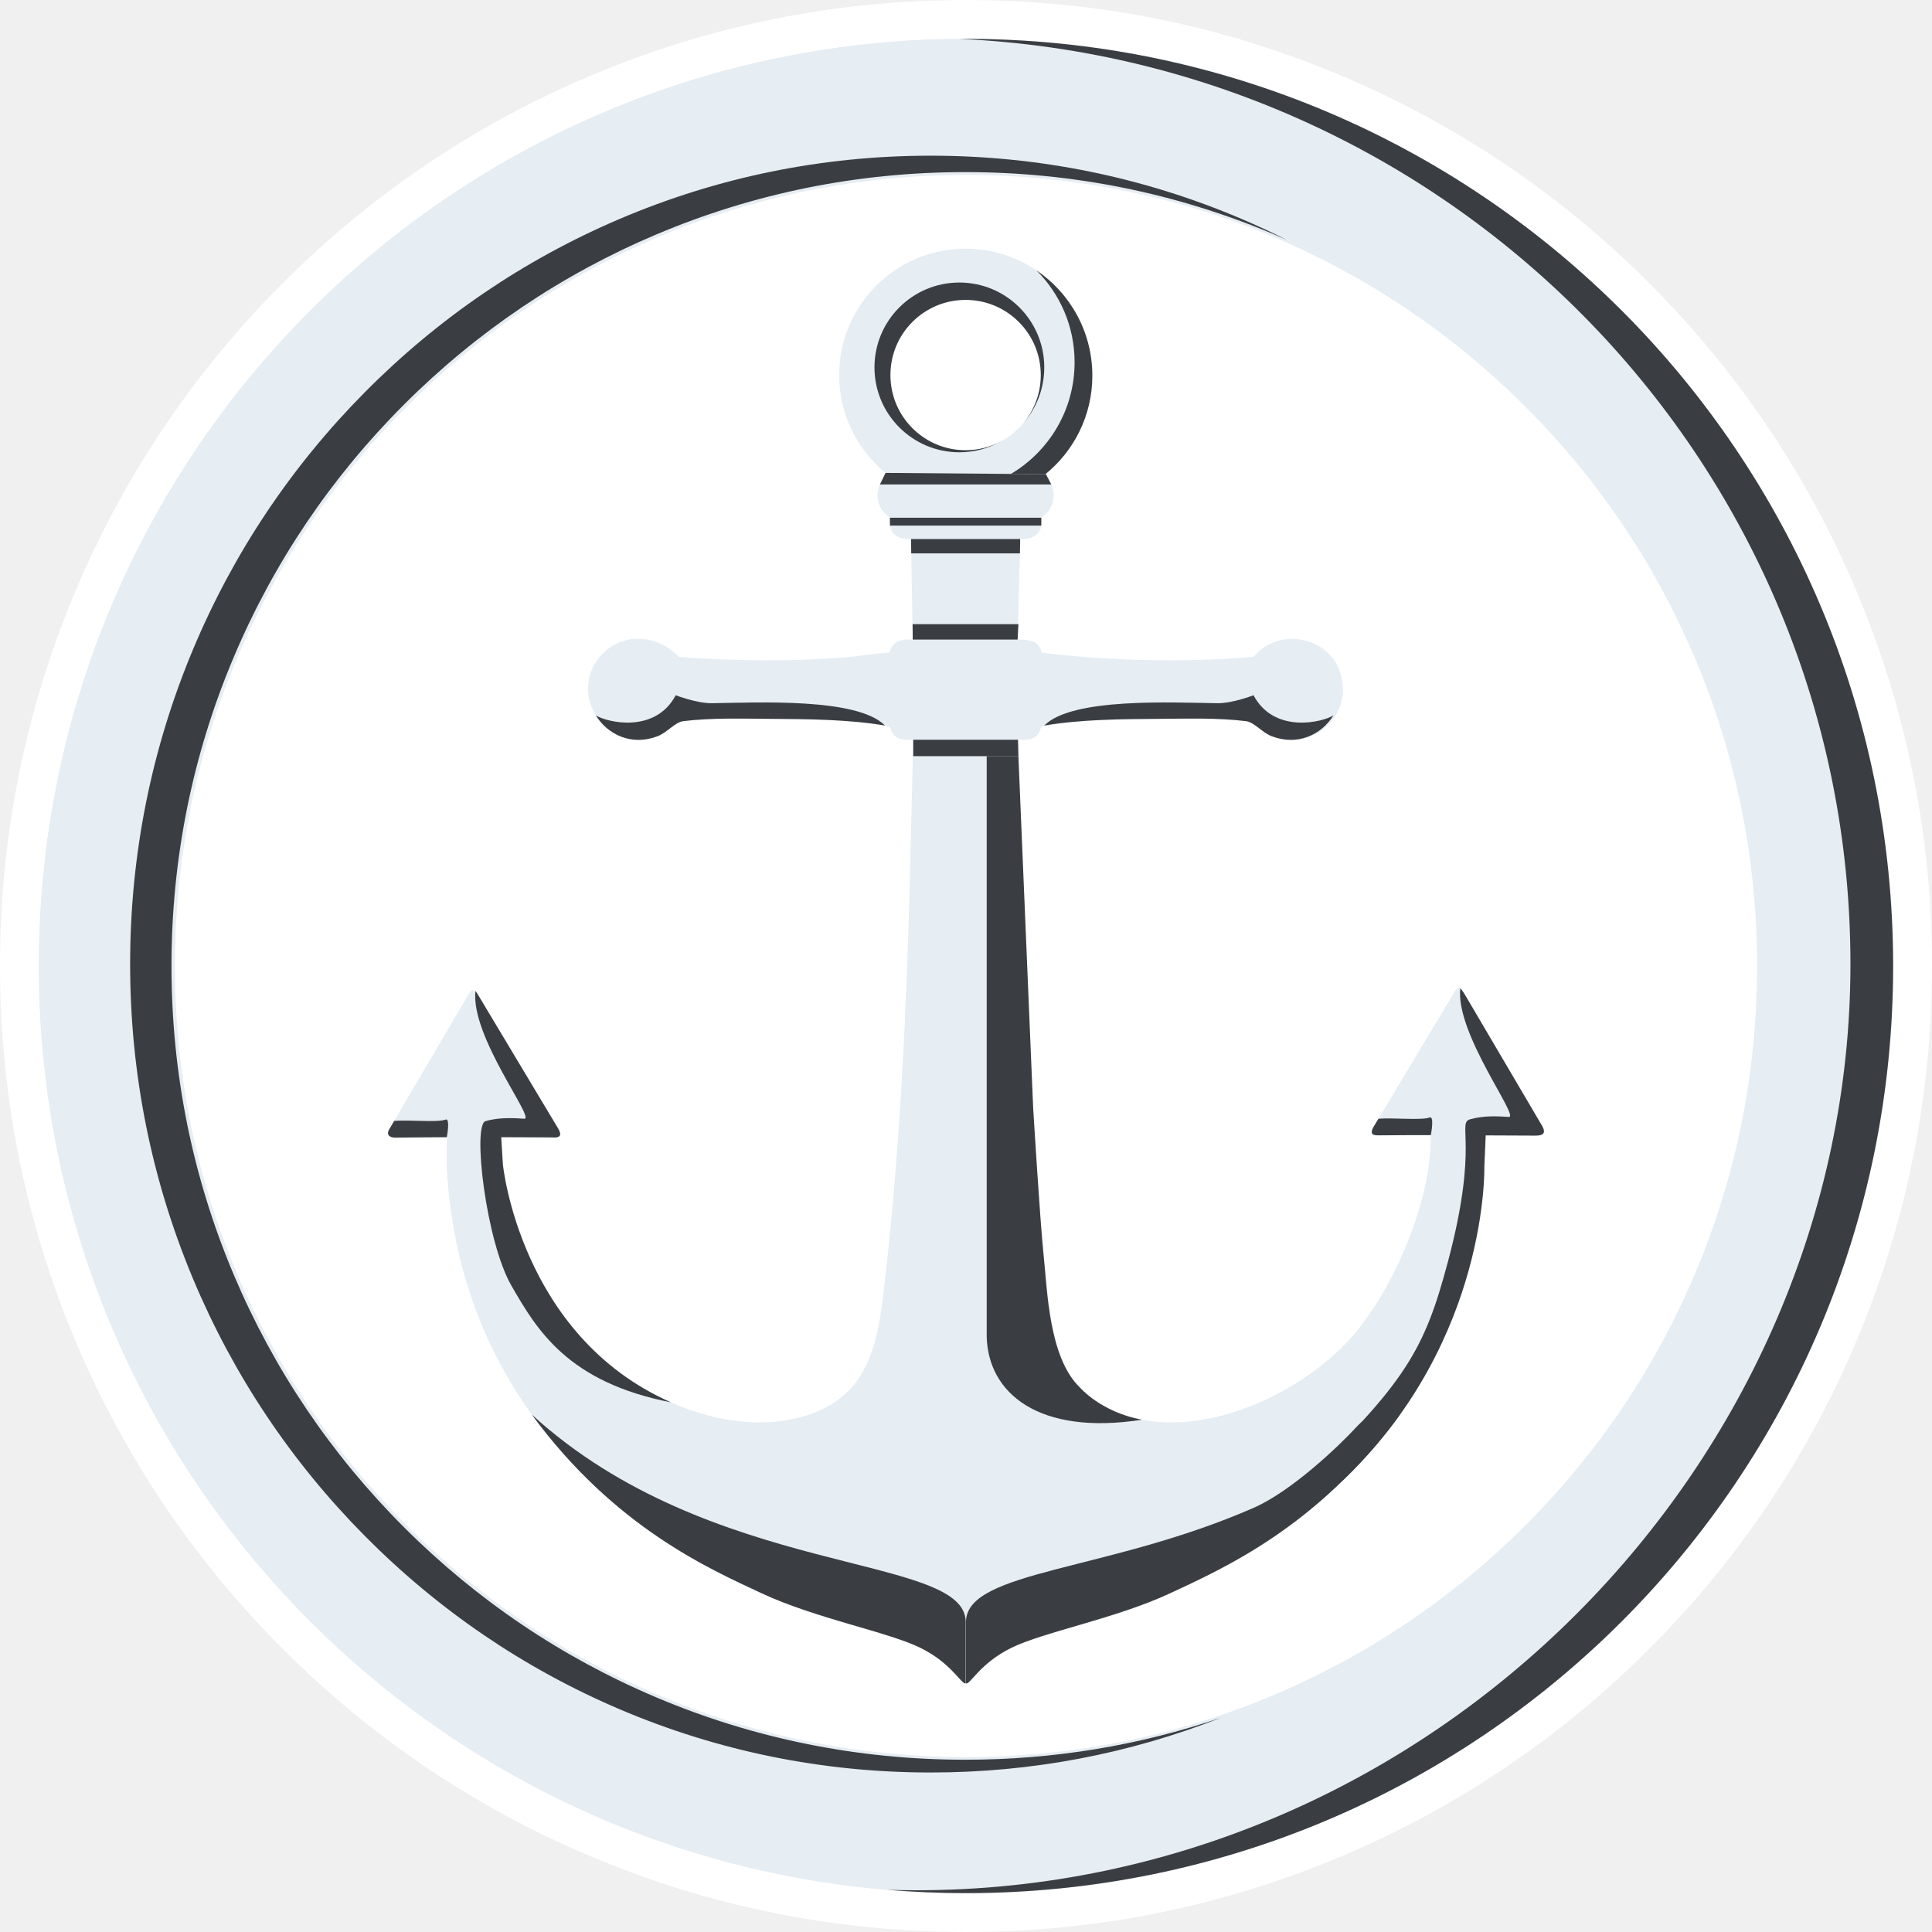
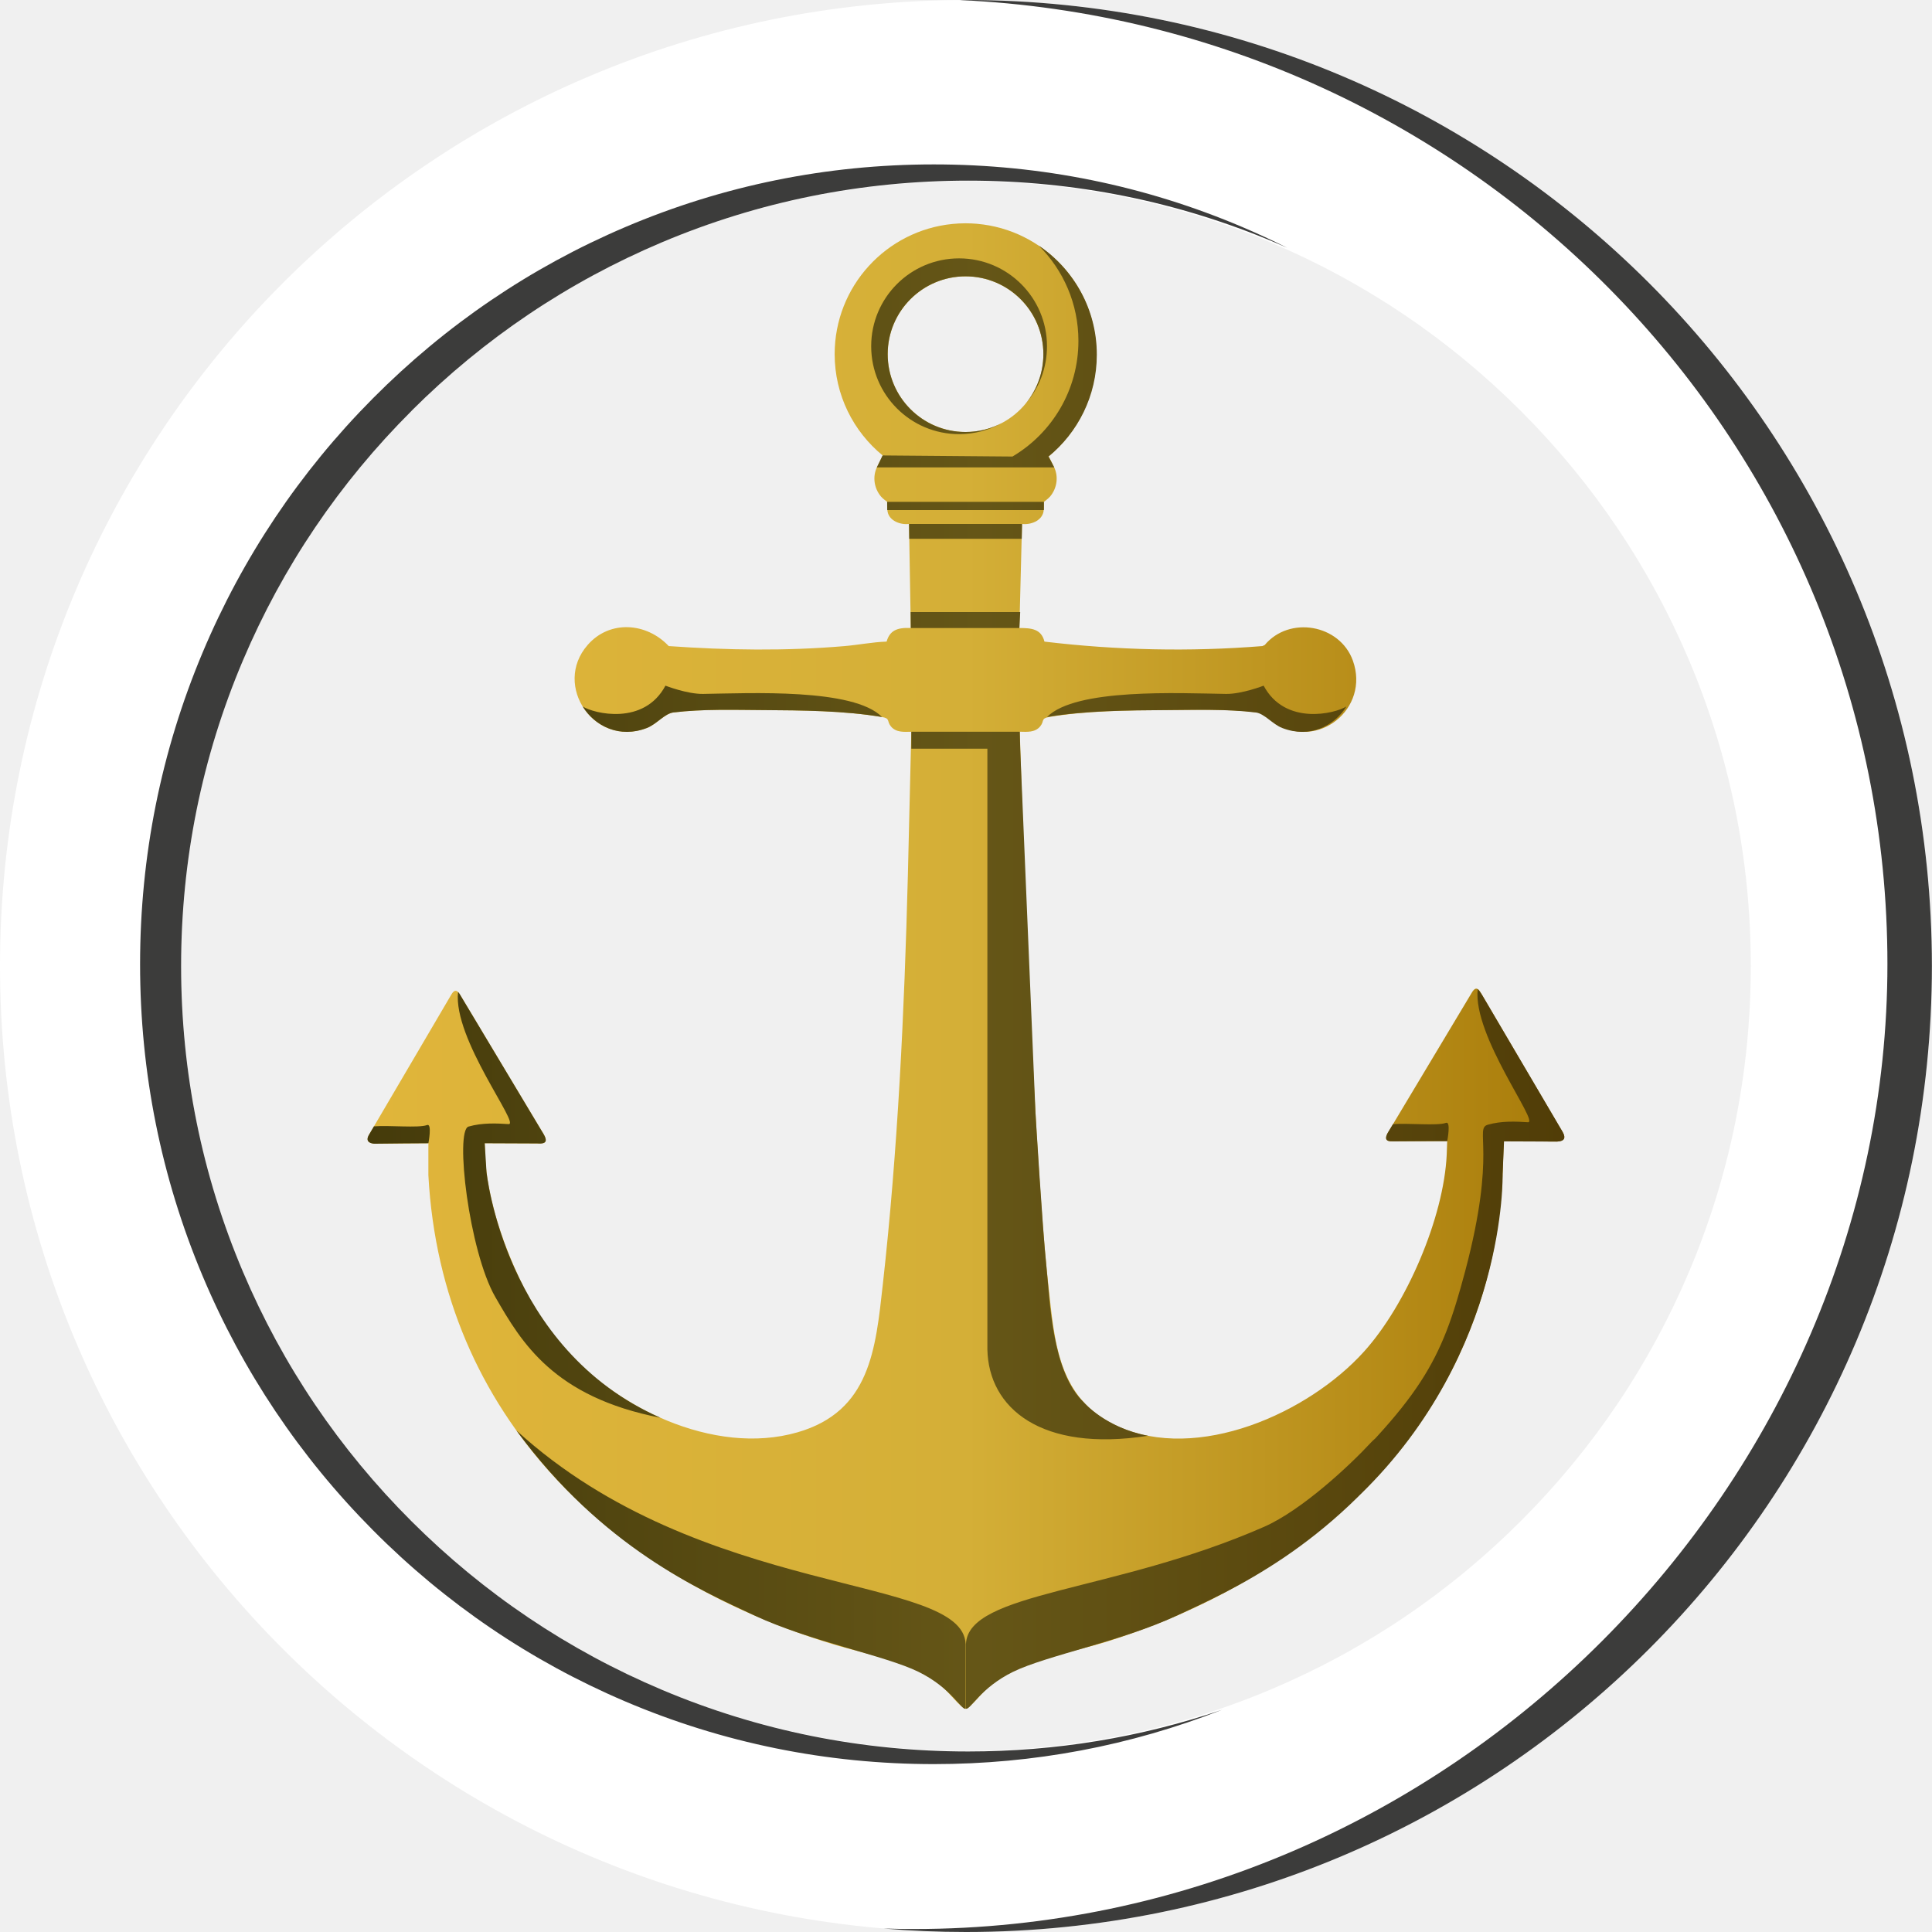
- <svg xmlns="http://www.w3.org/2000/svg" id="Ebene_2" data-name="Ebene 2" viewBox="0 0 994 994">
+ <svg xmlns="http://www.w3.org/2000/svg" id="Ebene_2" data-name="Ebene 2" viewBox="0 0 960 960.05">
  <defs>
    <style>
      .cls-1 {
+         fill: url(#Unbenannter_Verlauf_3);
+       }
+ 
+       .cls-2 {
        fill: #fff;
      }

-       .cls-2 {
-         fill: #e6edf3;
+       .cls-3 {
+         fill: #3c3c3b;
      }

-       .cls-3 {
-         fill: #3a3e42;
+       .cls-4 {
+         fill: url(#Unbenannter_Verlauf_141);
      }
    </style>
+     <linearGradient id="Unbenannter_Verlauf_3" data-name="Unbenannter Verlauf 3" x1="182.66" y1="480.03" x2="777.33" y2="480.03" gradientUnits="userSpaceOnUse">
+       <stop offset="0" stop-color="#e0b53a" />
+       <stop offset=".5" stop-color="#d4af37" />
+       <stop offset="1" stop-color="#a97c0a" />
+     </linearGradient>
+     <linearGradient id="Unbenannter_Verlauf_141" data-name="Unbenannter Verlauf 141" x1="182.64" y1="485.62" x2="777.35" y2="485.62" gradientUnits="userSpaceOnUse">
+       <stop offset="0" stop-color="#453b0b" />
+       <stop offset=".51" stop-color="#655617" />
+       <stop offset="1" stop-color="#513d07" />
+     </linearGradient>
  </defs>
-   <g id="logo_vII">
-     <path class="cls-1" d="M497,20c263.44,0,477,213.56,477,477s-213.56,477-477,477S20,760.44,20,497,233.56,20,497,20M497,0c-67.09,0-132.18,13.14-193.46,39.07-59.18,25.03-112.33,60.87-157.97,106.5-45.64,45.64-81.47,98.79-106.5,157.97C13.14,364.82,0,429.91,0,497s13.14,132.18,39.06,193.46c25.03,59.18,60.87,112.33,106.5,157.97,45.64,45.64,98.79,81.47,157.97,106.5,61.29,25.92,126.38,39.06,193.46,39.06s132.18-13.14,193.46-39.06c59.18-25.03,112.33-60.87,157.97-106.5,45.64-45.64,81.47-98.79,106.5-157.97,25.92-61.29,39.07-126.38,39.07-193.46s-13.14-132.18-39.07-193.46c-25.03-59.18-60.87-112.33-106.5-157.97-45.64-45.64-98.79-81.47-157.97-106.5C629.18,13.14,564.09,0,497,0h0Z" />
-     <g>
-       <path class="cls-1" d="M497,939c-59.69,0-117.57-11.68-172.04-34.72-52.63-22.26-99.9-54.14-140.51-94.74-40.6-40.6-72.48-87.88-94.74-140.51-23.04-54.47-34.72-112.35-34.72-172.04s11.68-117.57,34.72-172.04c22.26-52.63,54.13-99.9,94.74-140.51,40.6-40.6,87.88-72.48,140.51-94.74,54.47-23.04,112.35-34.72,172.04-34.72s117.57,11.68,172.04,34.72c52.63,22.26,99.9,54.13,140.51,94.74,40.6,40.6,72.48,87.88,94.74,140.51,23.04,54.47,34.72,112.35,34.72,172.04s-11.68,117.57-34.72,172.04c-22.26,52.63-54.14,99.9-94.74,140.51s-87.88,72.48-140.51,94.74c-54.47,23.04-112.35,34.72-172.04,34.72Z" />
-       <path class="cls-2" d="M497,90c54.98,0,108.27,10.75,158.4,31.96,48.46,20.5,91.99,49.85,129.39,87.25,37.4,37.4,66.76,80.93,87.25,129.39,21.2,50.13,31.96,103.43,31.96,158.4s-10.75,108.27-31.96,158.4c-20.5,48.46-49.85,91.99-87.25,129.39-37.4,37.4-80.93,66.76-129.39,87.25-50.13,21.2-103.43,31.96-158.4,31.96s-108.27-10.75-158.4-31.96c-48.46-20.5-91.99-49.85-129.39-87.25-37.4-37.4-66.76-80.93-87.25-129.39-21.2-50.13-31.96-103.43-31.96-158.4s10.75-108.27,31.96-158.4c20.5-48.46,49.85-91.99,87.25-129.39,37.4-37.4,80.93-66.76,129.39-87.25,50.13-21.2,103.43-31.96,158.4-31.96M497,20C233.56,20,20,233.56,20,497s213.56,477,477,477,477-213.56,477-477S760.44,20,497,20h0Z" />
+   <g id="logo_2.0">
+     <g id="rahmen_hell">
+       <path class="cls-2" d="M480,90.02c52.69,0,103.75,10.3,151.78,30.61,46.43,19.64,88.15,47.77,123.99,83.62s63.98,77.56,83.62,123.99c20.31,48.02,30.61,99.09,30.61,151.78s-10.3,103.75-30.61,151.78c-19.64,46.43-47.77,88.15-83.62,123.99-35.85,35.85-77.56,63.98-123.99,83.62-48.02,20.31-99.09,30.61-151.78,30.61s-103.75-10.3-151.78-30.61c-46.43-19.64-88.15-47.77-123.99-83.62-35.85-35.85-63.98-77.56-83.62-123.99-20.31-48.02-30.61-99.09-30.61-151.78s10.3-103.75,30.61-151.78c19.64-46.43,47.77-88.15,83.62-123.99,35.85-35.85,77.56-63.98,123.99-83.62,48.02-20.31,99.09-30.61,151.78-30.61M480,.02C214.9.02,0,214.93,0,480.02s214.9,480,480,480,480-214.9,480-480S745.1.02,480,.02h0Z" />
    </g>
-     <path class="cls-3" d="M207.84,208.17c37.52-37.53,81.2-66.98,129.83-87.55,50.32-21.28,103.8-32.07,158.96-32.07s108.64,10.79,158.96,32.07c2.19.93,4.37,1.87,6.53,2.84-7.59-3.82-15.31-7.4-23.16-10.75-50.71-21.64-104.59-32.61-160.16-32.61s-109.45,10.97-160.16,32.61c-49.03,20.92-93.07,50.89-130.91,89.07-37.87,38.2-67.6,82.69-88.37,132.22-21.5,51.29-32.41,105.8-32.41,162.02s10.91,110.73,32.41,162.02c20.77,49.52,50.49,94.02,88.37,132.22,37.85,38.18,81.89,68.15,130.91,89.07,50.71,21.64,104.59,32.61,160.16,32.61,51.67,0,101.88-9.48,149.44-28.21-42.19,14.37-86.33,21.64-131.6,21.64-55.16,0-108.64-10.79-158.96-32.07-48.62-20.57-92.31-50.02-129.83-87.55-37.53-37.52-66.98-81.2-87.55-129.83-21.28-50.32-32.07-103.8-32.07-158.96s10.79-108.64,32.07-158.96c20.57-48.62,50.02-92.31,87.55-129.83ZM207.84,208.17c37.52-37.53,81.2-66.98,129.83-87.55,50.32-21.28,103.8-32.07,158.96-32.07s108.64,10.79,158.96,32.07c2.19.93,4.37,1.87,6.53,2.84-7.59-3.82-15.31-7.4-23.16-10.75-50.71-21.64-104.59-32.61-160.16-32.61s-109.45,10.97-160.16,32.61c-49.03,20.92-93.07,50.89-130.91,89.07-37.87,38.2-67.6,82.69-88.37,132.22-21.5,51.29-32.41,105.8-32.41,162.02s10.91,110.73,32.41,162.02c20.77,49.52,50.49,94.02,88.37,132.22,37.85,38.18,81.89,68.15,130.91,89.07,50.71,21.64,104.59,32.61,160.16,32.61,51.67,0,101.88-9.48,149.44-28.21-42.19,14.37-86.33,21.64-131.6,21.64-55.16,0-108.64-10.79-158.96-32.07-48.62-20.57-92.31-50.02-129.83-87.55-37.53-37.52-66.98-81.2-87.55-129.83-21.28-50.32-32.07-103.8-32.07-158.96s10.79-108.64,32.07-158.96c20.57-48.62,50.02-92.31,87.55-129.83Z" />
-     <path class="cls-3" d="M497,20c-1.1,0-2.21,0-3.31.02,255.1,11.52,458.35,220.23,458.35,476s-215.18,476.51-480.61,476.51c-5.07,0-10.12-.08-15.15-.25,13.42,1.14,27,1.72,40.72,1.72,263.44,0,477-213.56,477-477S760.44,20,497,20Z" />
-     <path class="cls-2" d="M793.77,580.05l-40.97-69.8c-1.58-2.84-3.04-2.43-4.41-.04l-41.89,69.91c-1.29,2.54-1.04,4.21,2.59,4l27.06-.11s-.12,3.97-.25,6.75c-1.47,31.41-20.1,74.6-41.11,97.87-27.55,30.54-82.64,55.25-122.64,36.97-29.58-13.53-31.05-41.7-34.22-70.17-8.45-76.15-14.18-274.84-14.18-274.84,3.63.08,7.57.44,10.13-2.64,2.19-2.64.23-3.95,4.4-4.67,18.56-3.15,39.57-3.32,58.39-3.45,14.73-.1,30.5-.59,45.29,1.17,3.88.47,5.36,3.16,8.45,5.18,21.54,14,47.42-7.08,38.86-30.92-6.48-18.04-31.55-22.41-43.81-7.76l-1.17.53c-36.07,2.9-72.34,2.07-108.28-2.22-1.57-6.3-6.43-6.76-12.46-6.76l1.32-51.71c4.25.52,9.74-1.47,10.66-6.08.32-1.6.21-4.89.21-4.89,0,0,2.24-1.68,3.05-2.63,3.5-4.15,4.36-10.05,1.86-14.94-1-1.97-1.24-2.7-2.54-5.05,14.54-11.92,23.71-30.51,23.71-50.79,0-33.96-26.04-61.84-59.25-64.76-.04-.02-.08-.02-.13-.02-1.85-.16-3.74-.24-5.65-.24-2.2,0-4.37.11-6.52.33-32.86,3.26-58.51,30.99-58.51,64.69,0,20.29,9.28,38.41,23.84,50.34-1.32,2.98-1.67,3.55-2.67,5.5-2.49,4.89-1.63,10.79,1.87,14.94.79.95,3.04,2.63,3.04,2.63,0,0-.09,3.29.22,4.89.91,4.62,6.4,6.6,10.65,6.08l.88,51.71c-7.1-.34-10.49,1.45-12.02,6.75-7.01.24-13.94,1.64-20.91,2.24-29.08,2.49-58.3,2.05-87.35-.01-11-11.7-29.31-13.14-40.29-.56-17.66,20.2,3.63,51.2,29.37,41.28,4.94-1.91,8.85-7.2,13.25-7.74,14.6-1.77,30.19-1.26,44.72-1.17,19.07.12,40.17.26,58.96,3.45,4.18.71,2.22,2.03,4.41,4.67,2.55,3.08,6.5,2.72,10.12,2.64,0,0-1.14,49.15-1.72,71.74-1.75,67.47-4.94,135.79-12.46,203.1-3.57,31.9-6.24,62.9-42.42,73.3-41.56,11.96-91.69-12.68-118.1-44.39l-6.48-8.27c-16.35-24.16-29.35-58.24-30.57-84.26-.13-2.77-.24-6.75-.24-6.75l27.05.11c3.63.2,3.88-1.48,2.59-4l-41.89-69.91c-1.38-2.38-2.83-2.8-4.4.04l-40.98,69.8c-1.19,2.35-.57,3.9,2.83,4.2l26.83-.23-.02,2.64v13.29c6.51,119.97,91.12,199.64,200.98,233,17.85,5.42,39.37,8.62,54.03,20.86,3.8,3.18,6.68,7.5,10.52,10.48,1.21.95,1.61,1.04,2.82,0,3.85-2.96,6.7-7.32,10.52-10.49,15.6-12.93,39.78-16.32,58.82-22.3,103.59-32.53,186.64-110.03,195.59-223.06.6-7.6,1-22.84,1-22.84l-.02-2.64,26.83.23c3.4-.3,4.02-1.83,2.83-4.2ZM496.79,231.64c-21.37,0-38.68-17.31-38.68-38.68s17.31-38.67,38.68-38.67,38.68,17.31,38.68,38.67-17.32,38.68-38.68,38.68Z" />
-     <path class="cls-3" d="M523.96,389.03l7.58,180.7s3.51,58.22,5.39,76.02,2.62,52.88,18.75,68.19c0,0,10.7,12.5,31.82,16.51-53.36,8.28-79.27-13.87-79.85-42.94v-298.49h16.31Z" />
-     <polygon class="cls-3" points="457.85 266.37 457.88 270.43 535.73 270.43 535.75 266.37 457.85 266.37" />
-     <polygon class="cls-3" points="468.72 277.34 468.82 284.7 524.74 284.7 524.88 277.34 468.72 277.34" />
-     <path class="cls-3" d="M497,866.08v-32.14c1.04-26.04,73.21-25.4,148.09-58.22,19.09-8.37,43.17-31.1,52.94-41.67,9.77-10.57,16.19-.74,22.21-6.24-42.79,58.24-91.41,79.35-118.44,92.01-27.03,12.65-64.92,19.87-81.33,27.91-16.4,8.04-21.33,19.12-23.47,18.36Z" />
-     <path class="cls-3" d="M736.15,584.01s2.02-10.24-.71-9.04c-4.22,1.53-18.93-.02-26.23.62l-2.41,3.97c-2.86,4.82.92,4.56,2.6,4.56,3.04-.09,26.76-.11,26.76-.11Z" />
-     <path class="cls-3" d="M751.31,508.48c-2.58,23.28,30.79,66.56,24.94,66.17-5.84-.39-13.09-.74-19.93,1.23-6.84,1.97,4.69,12.89-11.3,72.98-12,45.07-21.24,62.63-78.21,116.35-.4,2.64,9.08,10.53,26.27-5.68,72.85-71,70.6-159.17,70.6-159.17l.7-16.21,26.1.11c4.58-.13,4.86-2.17,2.09-6.43l-38.92-66.14c-.56-.99-1.87-2.79-2.33-3.21Z" />
-     <path class="cls-3" d="M496.84,866.08v-32.14c-1.4-34.96-130.98-21.84-223.24-106.14,42.79,58.24,91.41,79.35,118.44,92.01,27.03,12.65,64.92,19.87,81.33,27.91,16.4,8.04,21.33,19.12,23.47,18.36Z" />
-     <path class="cls-3" d="M229.88,585.07s1.98-10.22-.75-9.01c-4.22,1.53-19.02-.01-26.32.63l-2.33,3.96c-2.67,4.24,1.73,4.65,2.63,4.65,3.04-.09,26.77-.23,26.77-.23Z" />
-     <path class="cls-3" d="M244.62,509.93c-2.58,23.28,30.96,66.03,25.12,65.64s-13.09-.74-19.93,1.23c-6.84,1.97.22,61.91,13.29,84.64,13.07,22.72,29.03,49.7,82.07,60.05-77.65-34.3-86.43-122.29-86.43-122.29l-.88-14.13,26.1.11c5.72.49,4.86-2.17,2.09-6.43l-39.72-66.29c-.56-.99-1.24-2.12-1.7-2.53Z" />
-     <polygon class="cls-3" points="469.6 329.05 523.55 329.05 523.96 321.12 469.52 321.12 469.6 329.05" />
-     <polygon class="cls-3" points="469.85 380.59 523.75 380.59 523.96 389.03 469.85 389.03 469.85 380.59" />
-     <path class="cls-3" d="M644.93,357.7s-10.85,4.22-18.7,4.1c-23.26-.34-74.8-2.95-88.96,11.49,18.79-3.19,39.89-3.33,58.96-3.45,14.53-.09,30.12-.6,44.72,1.17,4.39.54,8.3,5.84,13.25,7.74,13.5,5.21,25.78-.85,31.85-10.7-5.59,3.54-30.46,9.66-41.12-10.35Z" />
-     <path class="cls-3" d="M306.54,368.05c6.07,9.85,18.35,15.91,31.85,10.7,4.94-1.91,8.85-7.2,13.25-7.74,14.6-1.77,30.19-1.26,44.72-1.17,19.07.12,40.17.26,58.96,3.45-14.16-14.44-65.69-11.83-88.96-11.49-7.84.12-18.7-4.1-18.7-4.1-10.66,20.01-35.53,13.89-41.12,10.35Z" />
-     <polygon class="cls-3" points="540.87 249.23 452.73 249.23 455.61 243.3 520.11 243.83 537.82 243.99 538.12 243.99 540.87 249.23" />
-     <path class="cls-3" d="M562.01,193.23c0,20.5-9.43,38.78-24.19,50.76l-17.72-.15c19.62-11.62,32.77-33,32.77-57.46,0-18.48-7.51-35.21-19.66-47.3,17.37,11.74,28.79,31.62,28.79,54.16Z" />
-     <path class="cls-3" d="M537.27,189.02c0-24.11-19.56-43.66-43.68-43.66s-43.68,19.55-43.68,43.66,19.55,43.68,43.68,43.68c7.77,0,15.06-2.03,21.38-5.59-5.42,2.89-11.61,4.53-18.18,4.53-21.36,0-38.68-17.31-38.68-38.68s17.32-38.67,38.68-38.67,38.69,17.31,38.69,38.67c0,9.34-3.31,17.91-8.84,24.61,6.63-7.65,10.63-17.63,10.63-28.55Z" />
+     <g id="rahmen_schattierung">
+       <path class="cls-3" d="M204.56,204.08c35.93-35.86,77.77-64,124.33-83.66,48.19-20.34,99.41-30.65,152.24-30.65s104.04,10.31,152.24,30.65c2.1.89,4.18,1.79,6.25,2.71-7.27-3.65-14.67-7.07-22.18-10.27-48.56-20.68-100.17-31.16-153.39-31.16s-104.82,10.48-153.39,31.16c-46.95,19.99-89.13,48.63-125.38,85.12-36.27,36.51-64.74,79.02-84.63,126.35-20.59,49.01-31.04,101.1-31.04,154.83s10.45,105.81,31.04,154.83c19.89,47.33,48.36,89.84,84.63,126.35,36.24,36.49,78.42,65.13,125.38,85.12,48.56,20.68,100.17,31.16,153.39,31.16,49.49,0,97.58-9.06,143.12-26.96-40.41,13.74-82.68,20.68-126.03,20.68-52.83,0-104.04-10.31-152.24-30.65-46.57-19.66-88.4-47.8-124.33-83.66-35.94-35.85-64.15-77.6-83.85-124.06-20.38-48.09-30.72-99.19-30.72-151.9s10.33-103.81,30.72-151.9c19.7-46.46,47.91-88.21,83.85-124.06ZM204.56,204.08c35.93-35.86,77.77-64,124.33-83.66,48.19-20.34,99.41-30.65,152.24-30.65s104.04,10.31,152.24,30.65c2.1.89,4.18,1.79,6.25,2.71-7.27-3.65-14.67-7.07-22.18-10.27-48.56-20.68-100.17-31.16-153.39-31.16s-104.82,10.48-153.39,31.16c-46.95,19.99-89.13,48.63-125.38,85.12-36.27,36.51-64.74,79.02-84.63,126.35-20.59,49.01-31.04,101.1-31.04,154.83s10.45,105.81,31.04,154.83c19.89,47.33,48.36,89.84,84.63,126.35,36.24,36.49,78.42,65.13,125.38,85.12,48.56,20.68,100.17,31.16,153.39,31.16,49.49,0,97.58-9.06,143.12-26.96-40.41,13.74-82.68,20.68-126.03,20.68-52.83,0-104.04-10.31-152.24-30.65-46.57-19.66-88.4-47.8-124.33-83.66-35.94-35.85-64.15-77.6-83.85-124.06-20.38-48.09-30.72-99.19-30.72-151.9s10.33-103.81,30.72-151.9c19.7-46.46,47.91-88.21,83.85-124.06Z" />
+       <path class="cls-3" d="M479.98,0c-1.11,0-2.23,0-3.34.02,256.72,11.59,461.26,221.62,461.26,479.02s-216.55,479.53-483.66,479.53c-5.1,0-10.18-.08-15.24-.25,13.5,1.15,27.17,1.73,40.98,1.73,265.11,0,480.02-214.91,480.02-480.02S745.09,0,479.98,0Z" />
+     </g>
+     <path id="anker" class="cls-1" d="M776.77,563.07l-40.97-69.8c-1.58-2.84-3.04-2.43-4.41-.04l-41.89,69.91c-1.29,2.54-1.04,4.21,2.59,4l27.06-.11s-.12,3.97-.25,6.75c-1.47,31.41-20.1,74.6-41.11,97.87-27.55,30.54-82.64,55.25-122.64,36.97-29.58-13.53-31.05-41.7-34.22-70.17-8.45-76.15-14.18-274.84-14.18-274.84,3.63.08,7.57.44,10.13-2.64,2.19-2.64.23-3.95,4.4-4.67,18.56-3.15,39.57-3.32,58.39-3.45,14.73-.1,30.5-.59,45.29,1.17,3.88.47,5.36,3.16,8.45,5.18,21.54,14,47.42-7.08,38.86-30.92-6.48-18.04-31.55-22.41-43.81-7.76l-1.17.53c-36.07,2.9-72.34,2.07-108.28-2.22-1.57-6.3-6.43-6.76-12.46-6.76l1.32-51.71c4.25.52,9.74-1.47,10.66-6.08.32-1.6.21-4.89.21-4.89,0,0,2.24-1.68,3.05-2.63,3.5-4.15,4.36-10.05,1.86-14.94-1-1.97-1.24-2.7-2.54-5.05,14.54-11.92,23.71-30.51,23.71-50.79,0-33.96-26.04-61.84-59.25-64.76-.04-.02-.08-.02-.13-.02-1.85-.16-3.74-.24-5.65-.24-2.2,0-4.37.11-6.52.33-32.86,3.26-58.51,30.99-58.51,64.69,0,20.29,9.28,38.41,23.84,50.34-1.32,2.98-1.67,3.55-2.67,5.5-2.49,4.89-1.63,10.79,1.87,14.94.79.95,3.04,2.63,3.04,2.63,0,0-.09,3.29.22,4.89.91,4.62,6.4,6.6,10.65,6.08l.88,51.71c-7.1-.34-10.49,1.45-12.02,6.75-7.01.24-13.94,1.64-20.91,2.24-29.08,2.49-58.3,2.05-87.35-.01-11-11.7-29.31-13.14-40.29-.56-17.66,20.2,3.63,51.2,29.37,41.28,4.94-1.91,8.85-7.2,13.25-7.74,14.6-1.77,30.19-1.26,44.72-1.17,19.07.12,40.17.26,58.96,3.45,4.18.71,2.22,2.03,4.41,4.67,2.55,3.08,6.5,2.72,10.12,2.64,0,0-1.14,49.15-1.72,71.74-1.75,67.47-4.94,135.79-12.46,203.1-3.57,31.9-6.24,62.9-42.42,73.3-41.56,11.96-91.69-12.68-118.1-44.39l-6.48-8.27c-16.35-24.16-29.35-58.24-30.57-84.26-.13-2.77-.24-6.75-.24-6.75l27.05.11c3.63.2,3.88-1.48,2.59-4l-41.89-69.91c-1.38-2.38-2.83-2.8-4.4.04l-40.98,69.8c-1.19,2.35-.57,3.9,2.83,4.2l26.83-.23-.02,2.64v13.29c6.51,119.97,91.12,199.64,200.98,233,17.85,5.42,39.37,8.62,54.03,20.86,3.8,3.18,6.68,7.5,10.52,10.48,1.21.95,1.61,1.04,2.82,0,3.85-2.96,6.7-7.32,10.52-10.49,15.6-12.93,39.78-16.32,58.82-22.3,103.59-32.53,186.64-110.03,195.59-223.06.6-7.6,1-22.84,1-22.84l-.02-2.64,26.83.23c3.4-.3,4.02-1.83,2.83-4.2ZM479.79,214.67c-21.37,0-38.68-17.31-38.68-38.68s17.31-38.67,38.68-38.67,38.68,17.31,38.68,38.67-17.32,38.68-38.68,38.68Z" />
+     <path id="anker_schattierung" class="cls-4" d="M506.96,372.05l7.58,180.7s3.51,58.22,5.39,76.02,2.62,52.88,18.75,68.19c0,0,10.7,12.5,31.82,16.51-53.36,8.28-79.27-13.87-79.85-42.94v-298.49h16.31ZM440.85,249.39l.03,4.07h77.85l.02-4.07h-77.9ZM451.72,260.37l.09,7.36h55.92l.14-7.36h-56.16ZM503.47,830.74c16.4-8.04,54.29-15.25,81.33-27.91,27.03-12.65,75.65-33.77,118.44-92.01-6.02,5.5-12.44-4.33-22.21,6.24-9.77,10.57-33.85,33.3-52.94,41.67-74.88,32.82-147.05,32.18-148.09,58.22v32.14c2.14.75,7.07-10.32,23.47-18.36ZM719.15,567.04s2.02-10.24-.71-9.04c-4.22,1.53-18.93-.02-26.23.62l-2.41,3.97c-2.86,4.82.92,4.56,2.6,4.56,3.04-.09,26.76-.11,26.76-.11ZM734.31,491.5c-2.58,23.28,30.79,66.56,24.94,66.17s-13.09-.74-19.93,1.23,4.69,12.89-11.3,72.98c-12,45.07-21.24,62.63-78.21,116.35-.4,2.64,9.08,10.53,26.27-5.68,72.85-71,70.6-159.17,70.6-159.17l.7-16.21,26.1.11c4.58-.13,4.86-2.17,2.09-6.43l-38.92-66.14c-.56-.99-1.87-2.79-2.33-3.21ZM479.84,849.1v-32.14c-1.4-34.96-130.98-21.84-223.24-106.14,42.79,58.24,91.41,79.35,118.44,92.01,27.03,12.65,64.92,19.87,81.33,27.91s21.33,19.12,23.47,18.36ZM212.88,568.1s1.98-10.22-.75-9.01c-4.22,1.53-19.02-.01-26.32.63l-2.33,3.96c-2.67,4.24,1.73,4.65,2.63,4.65,3.04-.09,26.77-.23,26.77-.23ZM227.62,492.95c-2.58,23.28,30.96,66.03,25.12,65.64s-13.09-.74-19.93,1.23c-6.84,1.97.22,61.91,13.29,84.64,13.07,22.72,29.03,49.7,82.07,60.05-77.65-34.3-86.43-122.29-86.43-122.29l-.88-14.13,26.1.11c5.72.49,4.86-2.17,2.09-6.43l-39.72-66.29c-.56-.99-1.24-2.12-1.7-2.53ZM452.6,312.07h53.95l.41-7.93h-54.44l.08,7.93ZM452.85,372.05h54.11l-.21-8.43h-53.89v8.43ZM669.05,351.07c-6.07,9.85-18.35,15.91-31.85,10.7-4.94-1.91-8.85-7.2-13.25-7.74-14.6-1.77-30.19-1.26-44.72-1.17-19.07.12-40.17.26-58.96,3.45,14.16-14.44,65.69-11.83,88.96-11.49,7.84.12,18.7-4.1,18.7-4.1,10.66,20.01,35.53,13.89,41.12,10.35ZM330.67,340.72s10.85,4.22,18.7,4.1c23.26-.34,74.8-2.95,88.96,11.49-18.79-3.19-39.89-3.33-58.96-3.45-14.53-.09-30.12-.6-44.72,1.17-4.39.54-8.3,5.84-13.25,7.74-13.5,5.21-25.78-.85-31.85-10.7,5.59,3.54,30.46,9.66,41.12-10.35ZM521.12,227.01h-.3l-17.72-.15-64.5-.54-2.88,5.93h88.14l-2.75-5.24ZM516.23,122.1c12.14,12.09,19.66,28.82,19.66,47.3,0,24.46-13.15,45.85-32.77,57.46l17.72.15c14.76-11.98,24.19-30.26,24.19-50.76,0-22.54-11.42-42.41-28.79-54.16ZM509.64,200.6c5.52-6.69,8.84-15.26,8.84-24.61,0-21.36-17.32-38.67-38.69-38.67s-38.68,17.31-38.68,38.67,17.32,38.68,38.68,38.68c6.57,0,12.76-1.64,18.18-4.53-6.32,3.56-13.61,5.59-21.38,5.59-24.13,0-43.68-19.55-43.68-43.68s19.55-43.66,43.68-43.66,43.68,19.55,43.68,43.66c0,10.92-4,20.9-10.63,28.55Z" />
  </g>
</svg>
